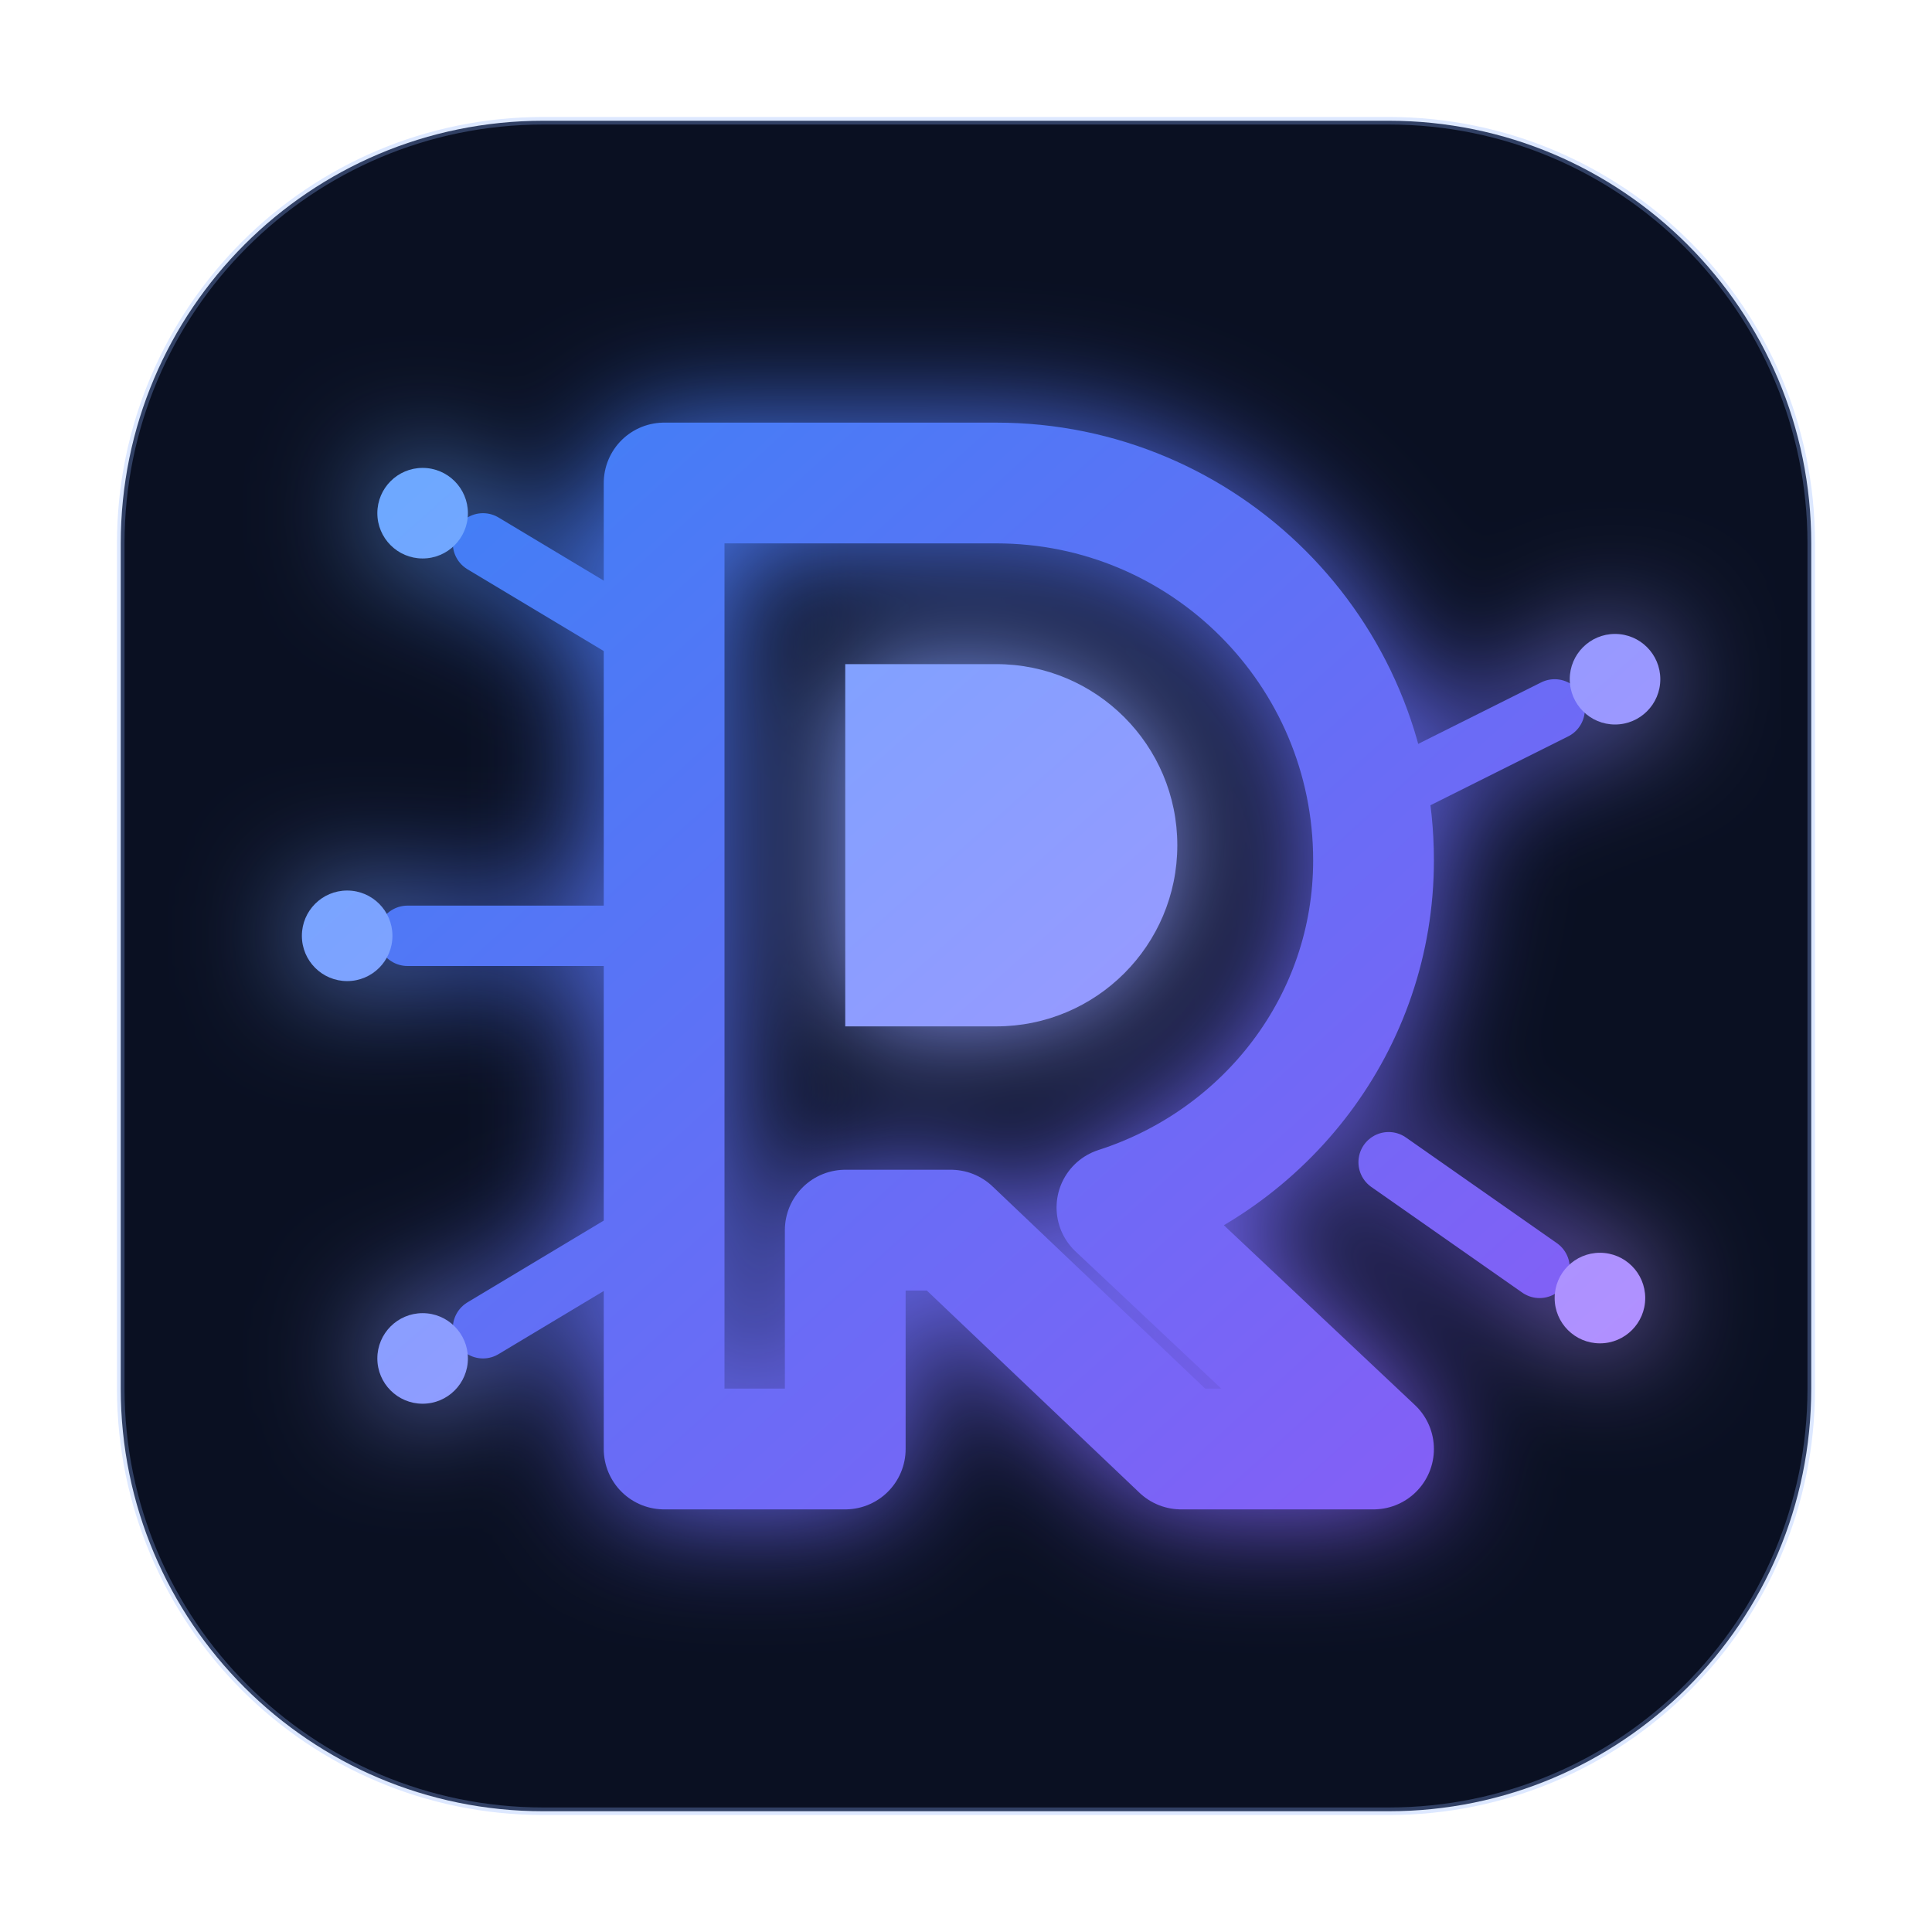
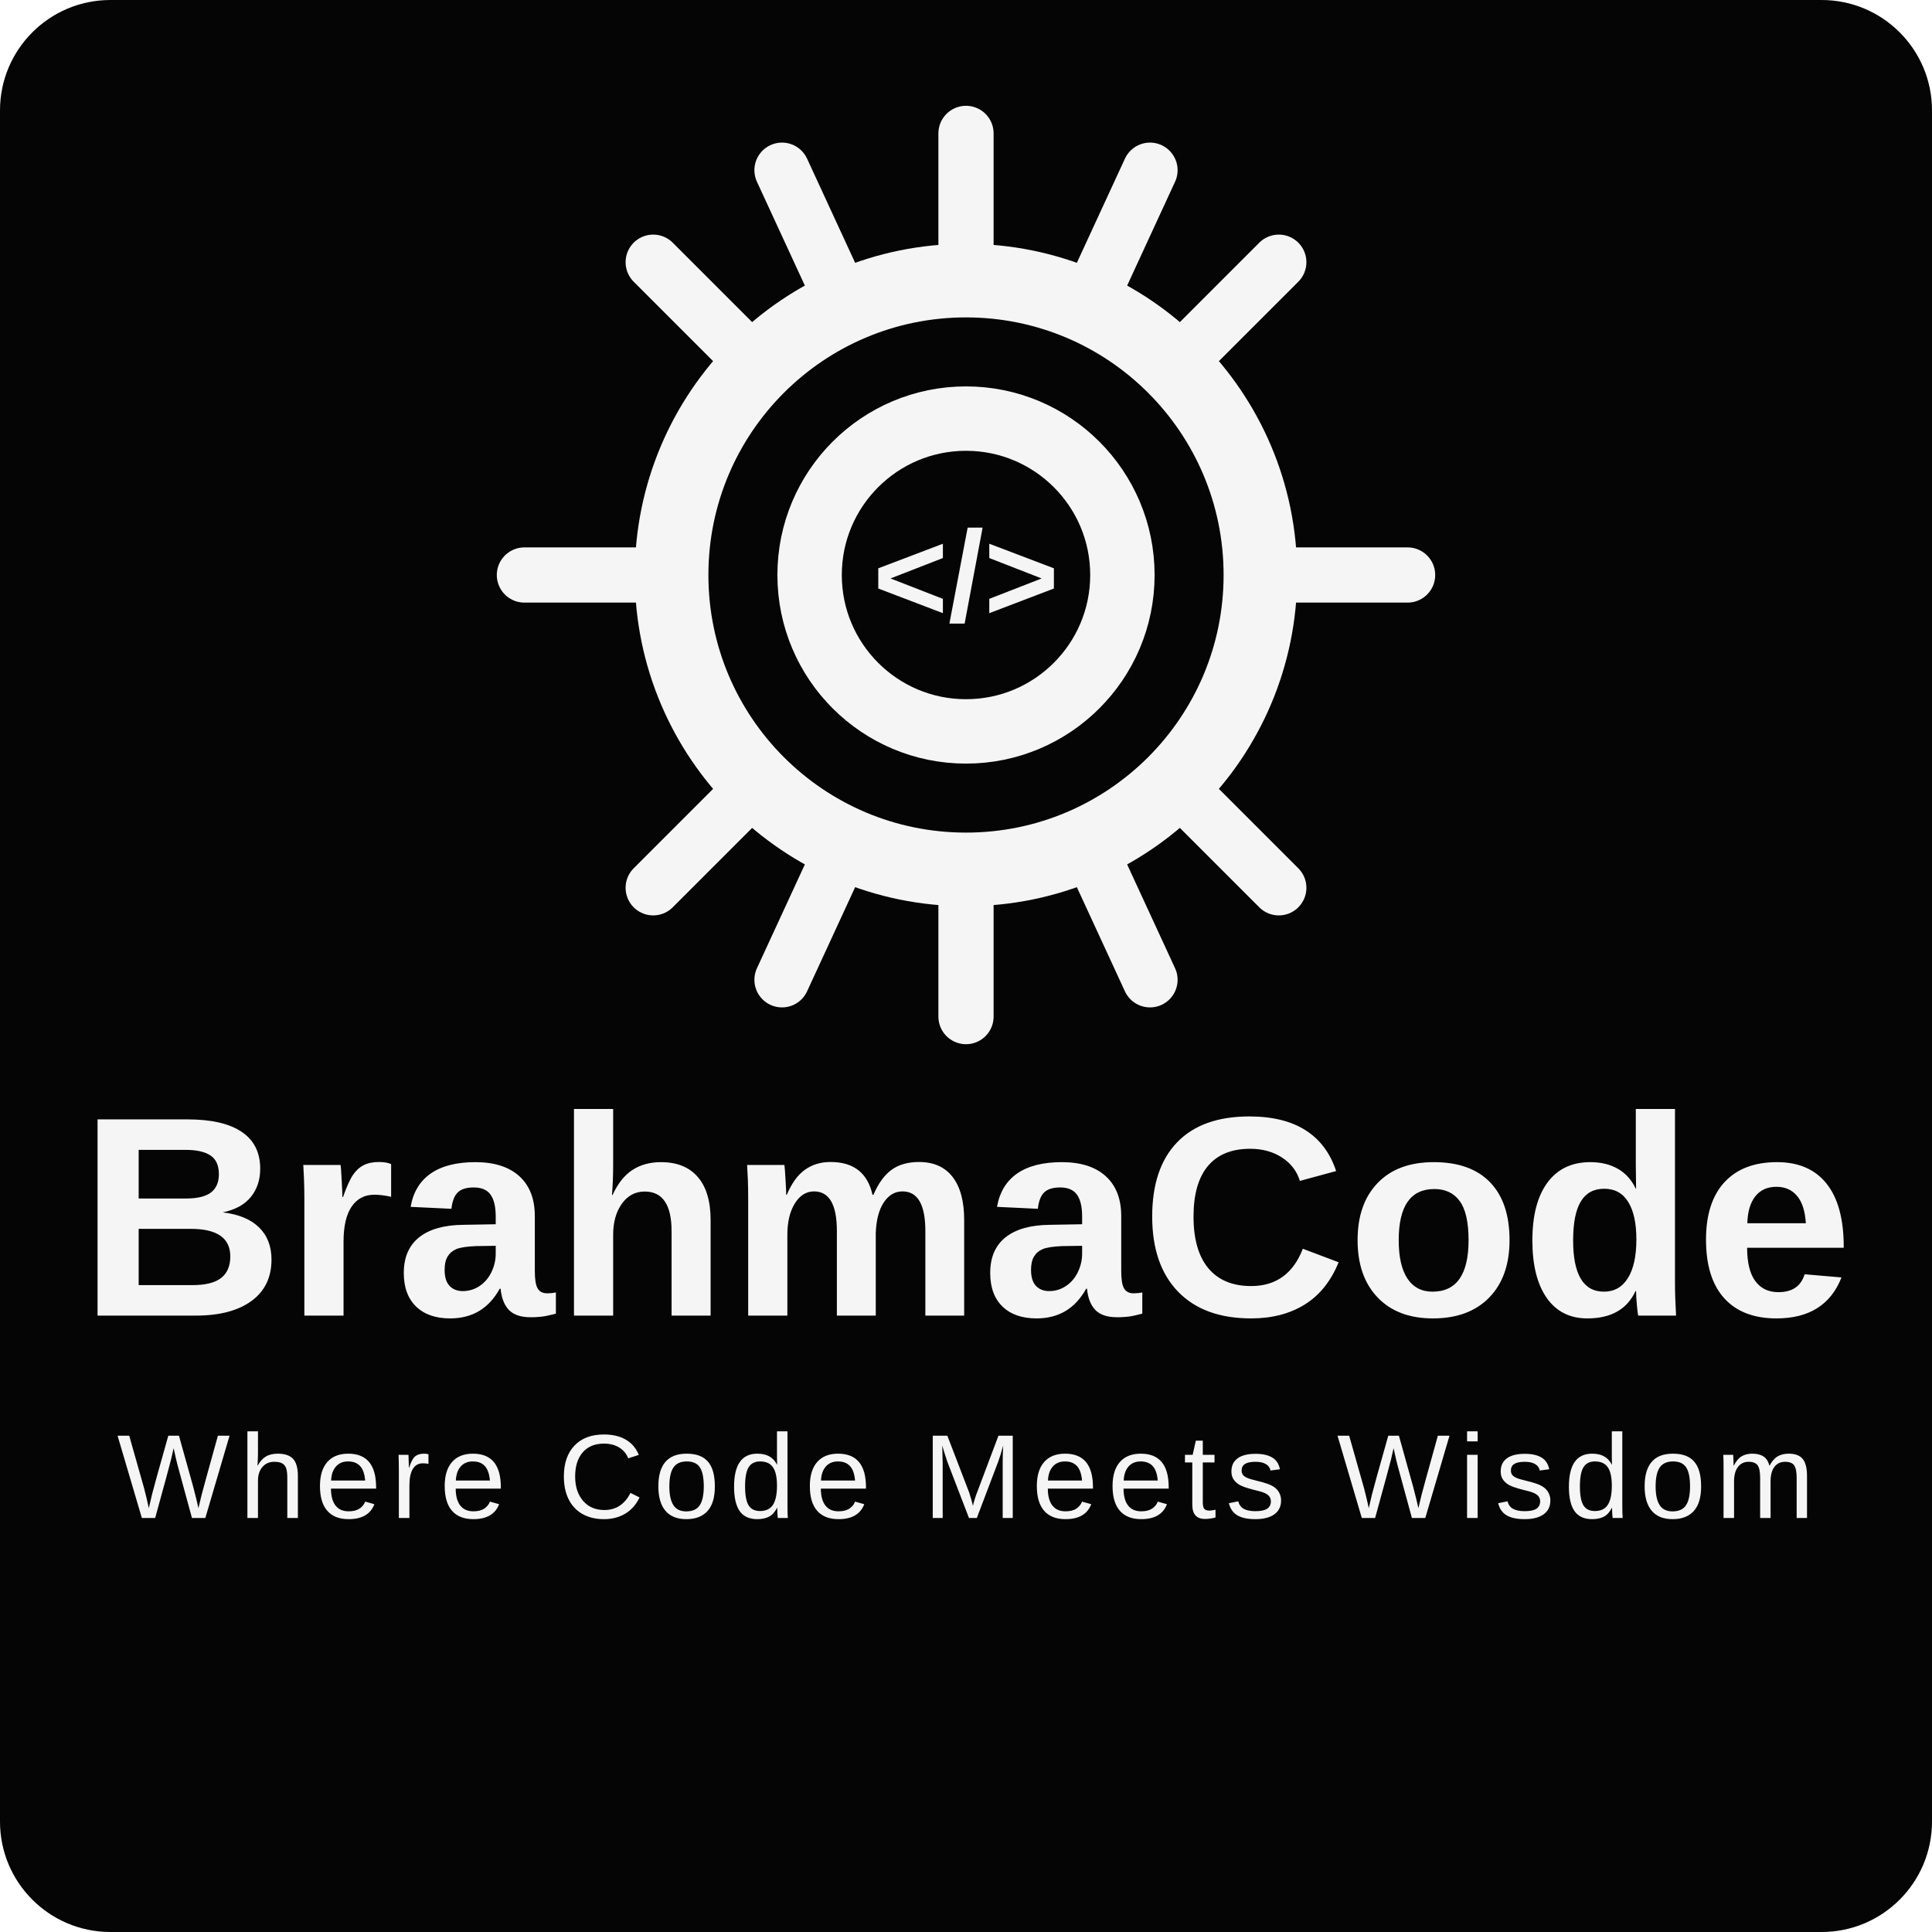
- <svg xmlns="http://www.w3.org/2000/svg" width="256" height="256" viewBox="0 0 256 256" fill="none">
-   <defs>
-     <linearGradient id="bc_grad" x1="52" y1="44" x2="204" y2="212" gradientUnits="userSpaceOnUse">
-       <stop offset="0" stop-color="#3b82f6" />
-       <stop offset="1" stop-color="#8b5cf6" />
-     </linearGradient>
-     <linearGradient id="bc_grad_soft" x1="64" y1="56" x2="192" y2="200" gradientUnits="userSpaceOnUse">
-       <stop offset="0" stop-color="#6ea8ff" />
-       <stop offset="1" stop-color="#b190ff" />
-     </linearGradient>
-     <filter id="bc_glow" x="20" y="20" width="216" height="216" filterUnits="userSpaceOnUse" color-interpolation-filters="sRGB">
-       <feGaussianBlur stdDeviation="8" result="blur" />
-       <feMerge>
-         <feMergeNode in="blur" />
-         <feMergeNode in="SourceGraphic" />
-       </feMerge>
-     </filter>
-   </defs>
-   <rect x="16" y="16" width="224" height="224" rx="56" fill="#0A1022" />
-   <rect x="16" y="16" width="224" height="224" rx="56" stroke="rgba(142,176,255,0.3)" />
-   <g filter="url(#bc_glow)">
-     <path d="M88 64H132C159.614 64 182 86.386 182 114C182 135.484 167.77 153.643 148 160L182 192H156.5L126 163H112V192H88V64Z" fill="none" stroke="url(#bc_grad)" stroke-width="16" stroke-linejoin="round" />
-     <path d="M112 88H132C145.255 88 156 98.745 156 112C156 125.255 145.255 136 132 136H112V88Z" fill="url(#bc_grad_soft)" />
-     <path d="M64 72L84 84" stroke="url(#bc_grad)" stroke-width="8" stroke-linecap="round" />
-     <circle cx="56" cy="68" r="6" fill="url(#bc_grad_soft)" />
-     <path d="M54 124H80" stroke="url(#bc_grad)" stroke-width="8" stroke-linecap="round" />
-     <circle cx="46" cy="124" r="6" fill="url(#bc_grad_soft)" />
-     <path d="M64 176L84 164" stroke="url(#bc_grad)" stroke-width="8" stroke-linecap="round" />
-     <circle cx="56" cy="180" r="6" fill="url(#bc_grad_soft)" />
-     <path d="M186 104L206 94" stroke="url(#bc_grad)" stroke-width="8" stroke-linecap="round" />
-     <circle cx="214" cy="90" r="6" fill="url(#bc_grad_soft)" />
-     <path d="M184 154L204 168" stroke="url(#bc_grad)" stroke-width="8" stroke-linecap="round" />
-     <circle cx="212" cy="172" r="6" fill="url(#bc_grad_soft)" />
+ <svg xmlns="http://www.w3.org/2000/svg" width="420" height="420" viewBox="0 0 420 420" fill="none">
+   <rect width="420" height="420" rx="24" fill="#050505" />
+   <g transform="translate(210,125)">
+     <circle r="64" fill="none" stroke="#F5F5F5" stroke-width="16" />
+     <circle r="34" fill="#050505" stroke="#F5F5F5" stroke-width="14" />
+     <g stroke="#F5F5F5" stroke-width="12" stroke-linecap="round">
+       <line x1="0" y1="-96" x2="0" y2="-70" />
+       <line x1="0" y1="96" x2="0" y2="70" />
+       <line x1="-96" y1="0" x2="-70" y2="0" />
+       <line x1="96" y1="0" x2="70" y2="0" />
+       <line x1="68" y1="68" x2="50" y2="50" />
+       <line x1="-68" y1="-68" x2="-50" y2="-50" />
+       <line x1="68" y1="-68" x2="50" y2="-50" />
+       <line x1="-68" y1="68" x2="-50" y2="50" />
+       <line x1="40" y1="-88" x2="28" y2="-62" />
+       <line x1="-40" y1="88" x2="-28" y2="62" />
+       <line x1="-40" y1="-88" x2="-28" y2="-62" />
+       <line x1="40" y1="88" x2="28" y2="62" />
+     </g>
+     <text x="0" y="10" text-anchor="middle" fill="#F5F5F5" font-size="28" font-family="Manrope, Arial, sans-serif" font-weight="800">&lt;/&gt;</text>
  </g>
+   <text x="210" y="286" text-anchor="middle" fill="#F5F5F5" font-size="62" font-family="Manrope, Arial, sans-serif" font-weight="800">BrahmaCode</text>
+   <text x="210" y="330" text-anchor="middle" fill="#F5F5F5" font-size="26" letter-spacing="2" font-family="Manrope, Arial, sans-serif">Where Code Meets Wisdom</text>
</svg>
